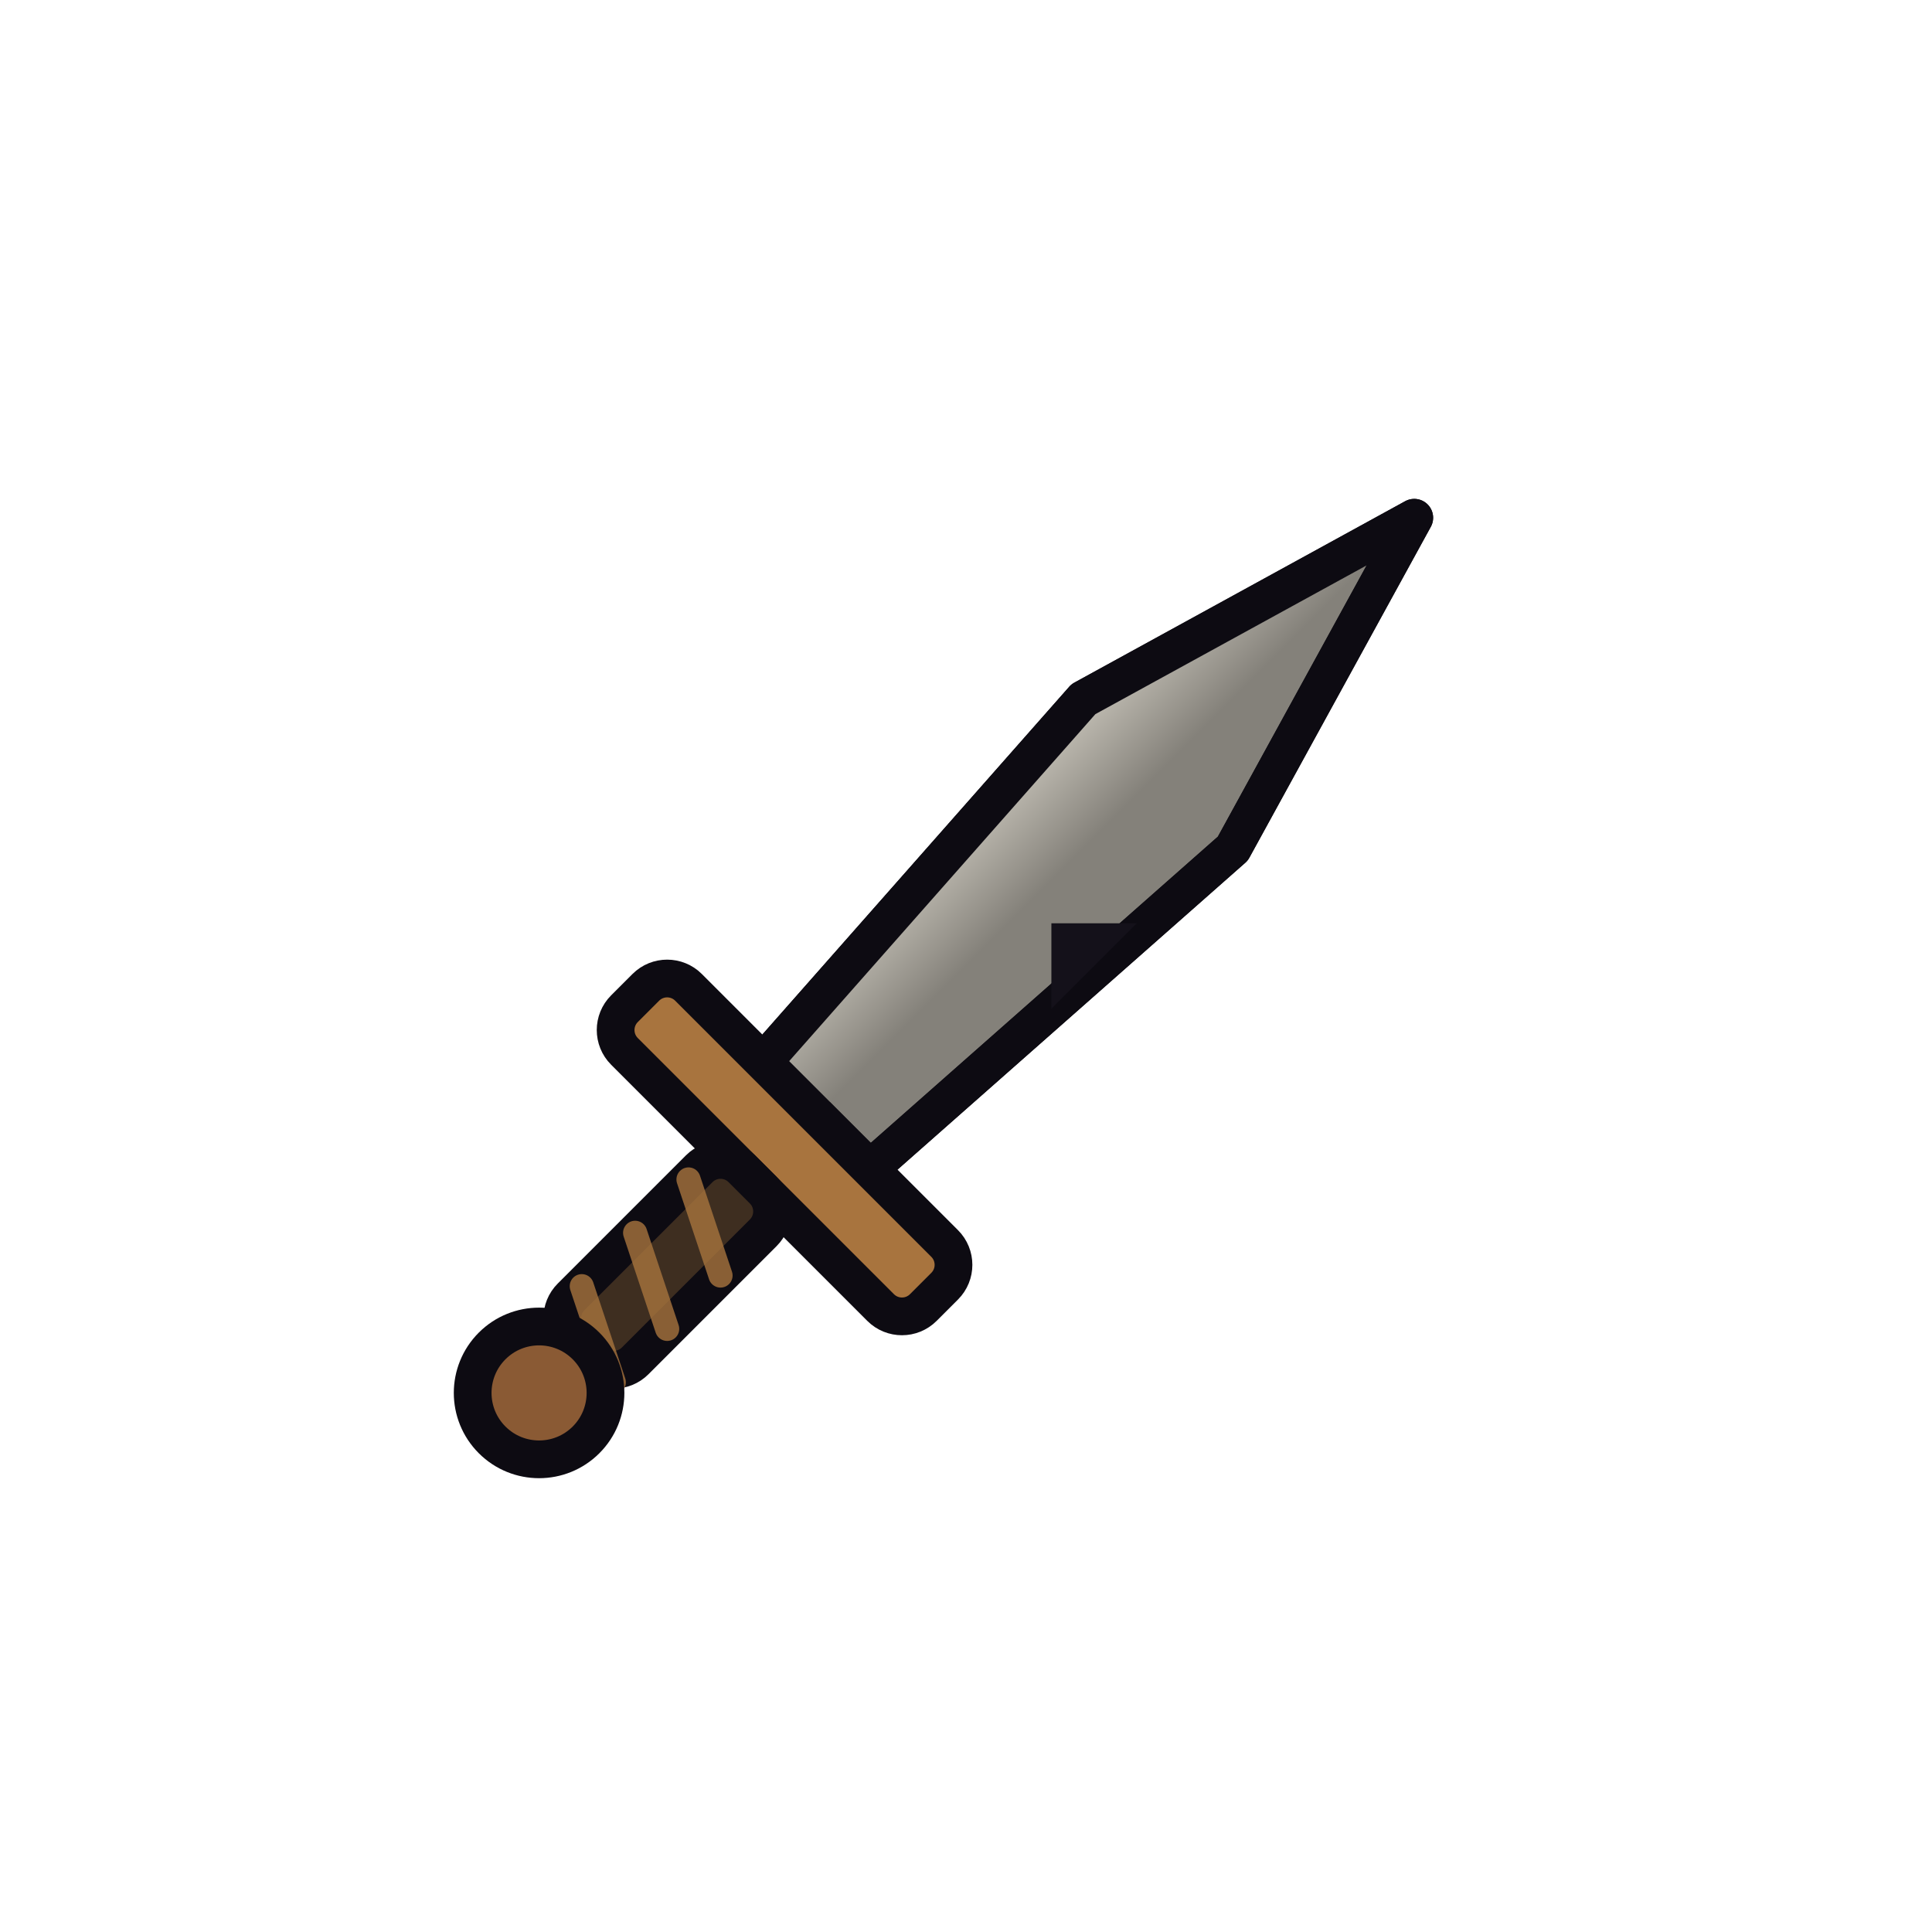
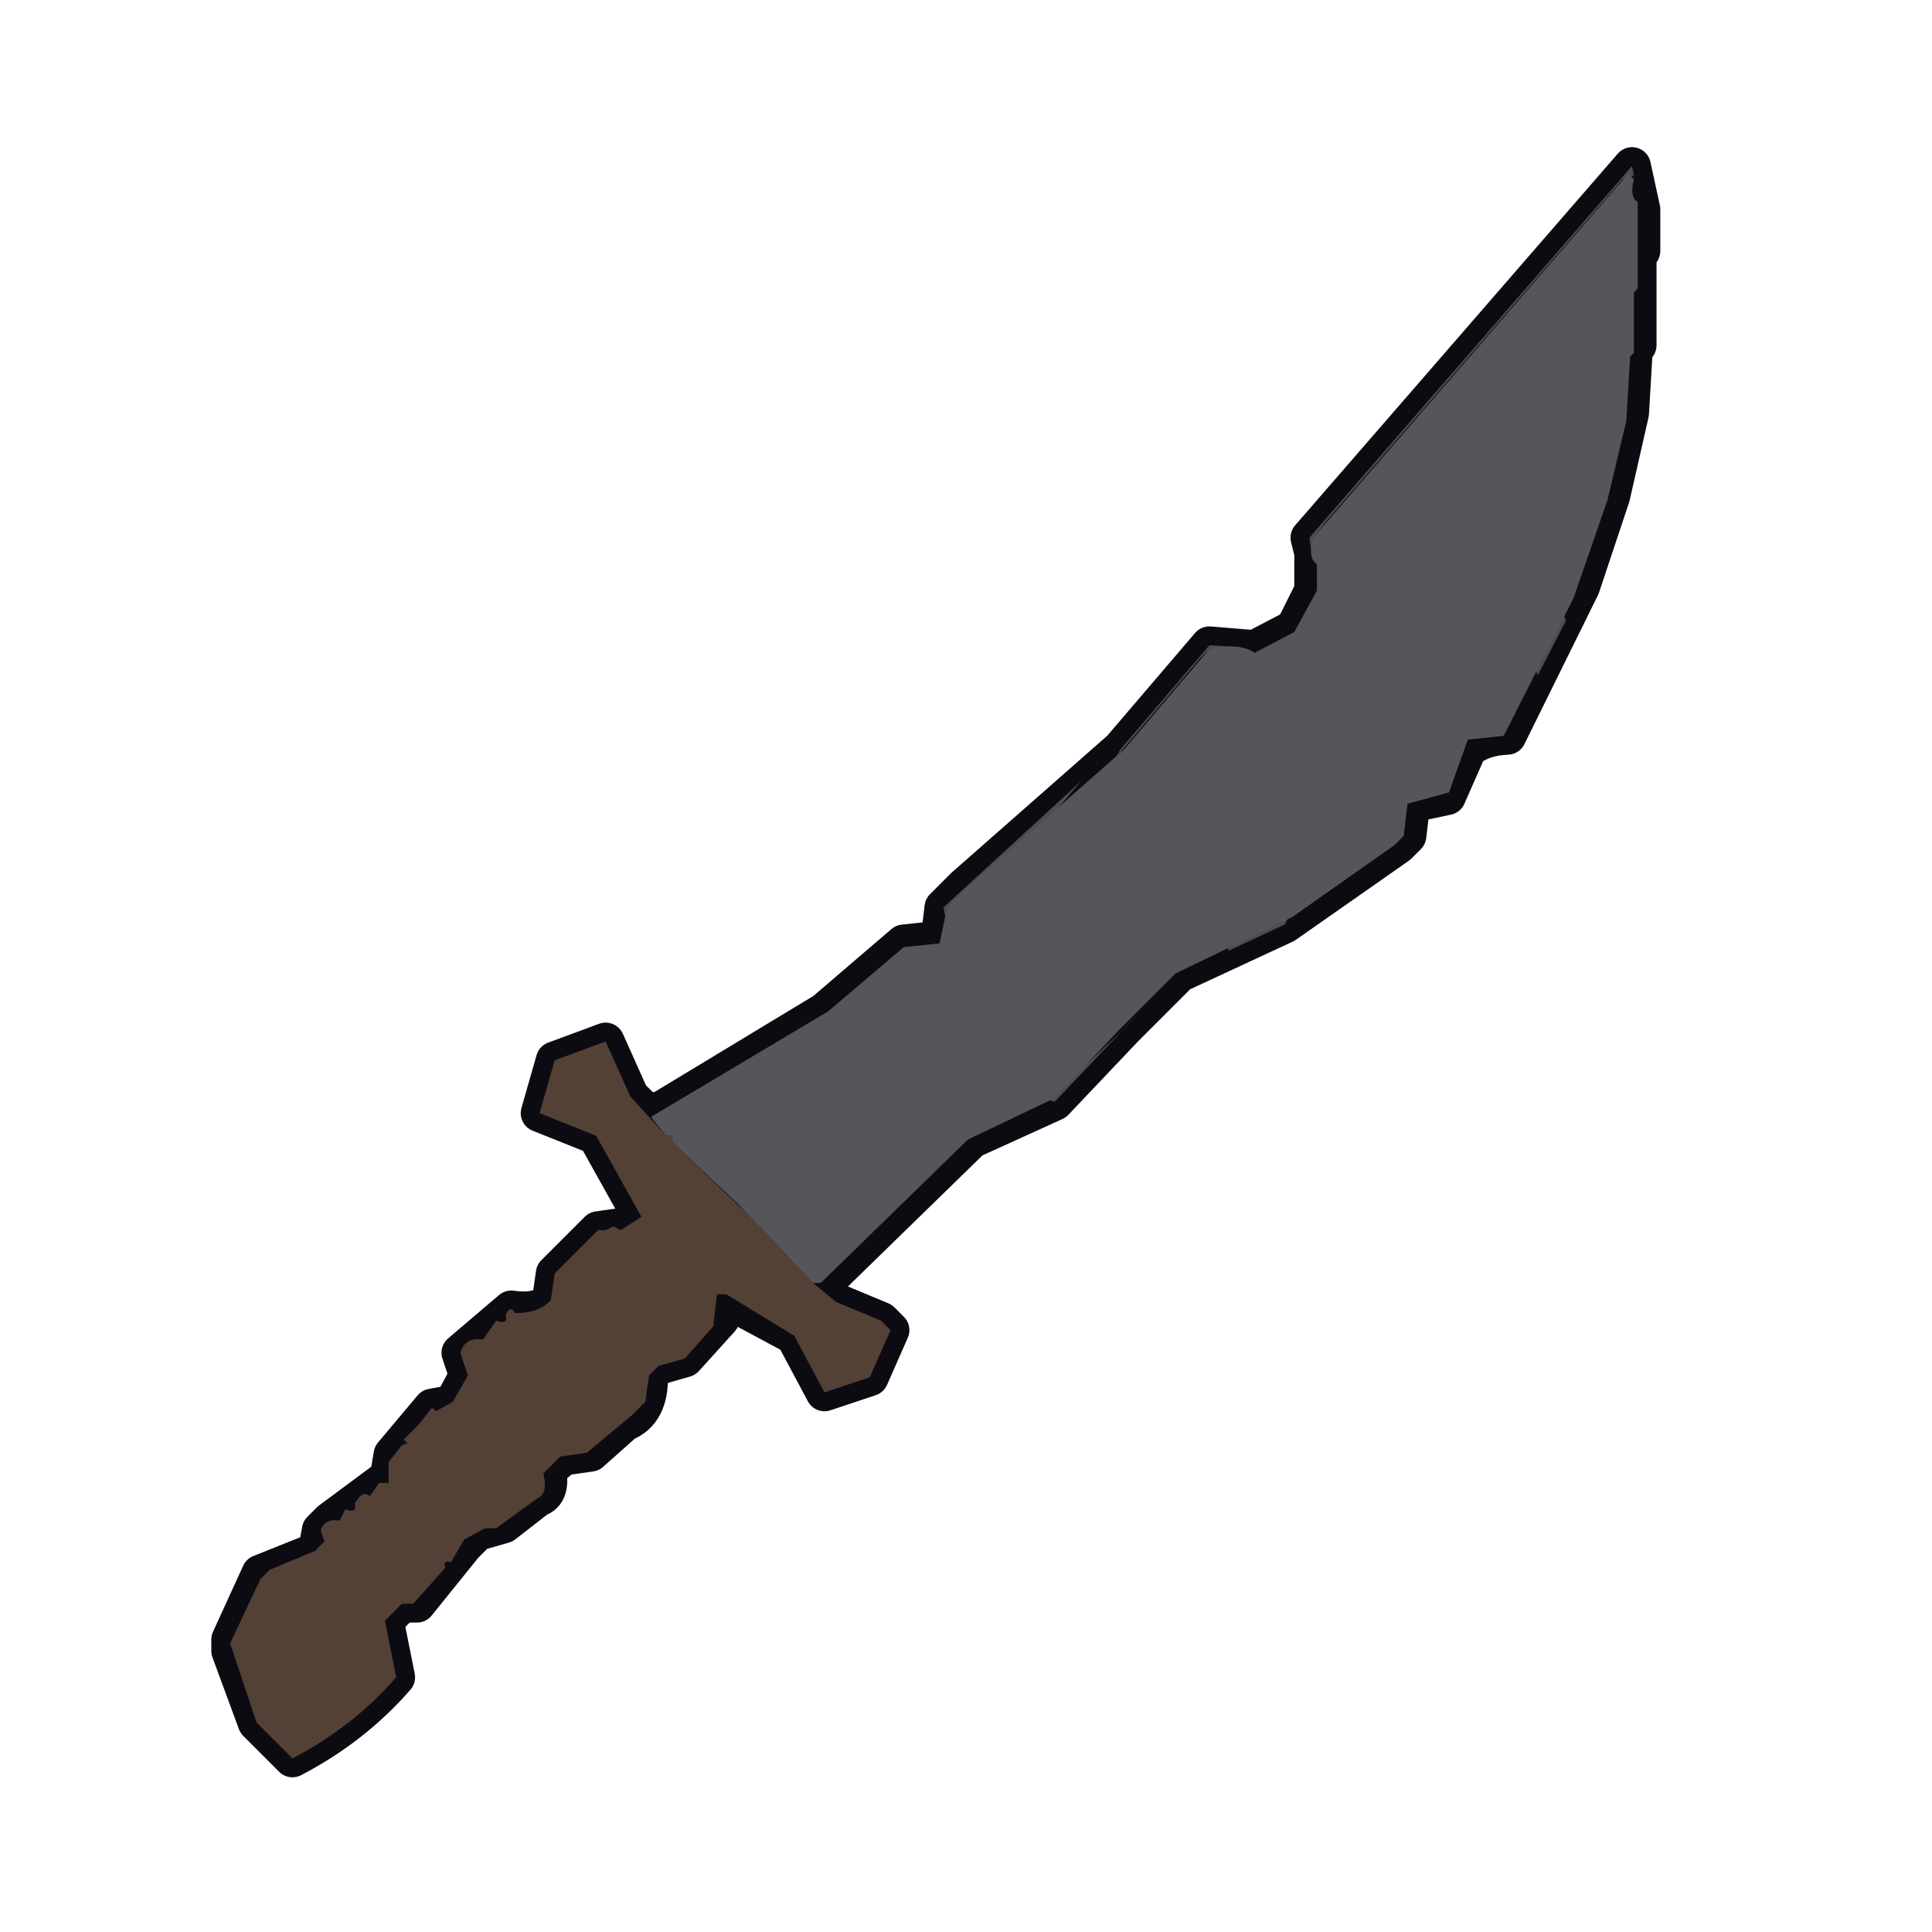
- <svg xmlns="http://www.w3.org/2000/svg" viewBox="0 0 128 128" width="128" height="128" role="img" aria-label="Worn Dagger">
-   <defs>
-     <linearGradient id="equip_dagger_t1_1" x1="0" y1="0" x2="1" y2="0">
-       <stop offset="0" stop-color="#c4c0b6" />
-       <stop offset="1" stop-color="#84817a" />
-     </linearGradient>
-   </defs>
-   <g transform="rotate(45 64 64) translate(0,4)">
-     <polygon points="64,18 71,42 69,74 59,74 57,42" fill="#84817a" stroke="#0d0b12" stroke-width="2.5" stroke-linejoin="round" stroke-linecap="round" />
-     <polygon points="64,18 57,42 59,74 64,74" fill="url(#equip_dagger_t1_1)" />
-     <polygon points="64,18 71,42 69,74 59,74 57,42" fill="none" stroke="#0d0b12" stroke-width="2.5" stroke-linejoin="round" stroke-linecap="round" />
-     <path d="M70 50 L66 54 L70 58 Z" fill="#14111a" />
-     <rect x="50" y="74" width="28" height="6" rx="2" fill="#a8743e" stroke="#0d0b12" stroke-width="2.5" stroke-linejoin="round" stroke-linecap="round" />
-     <rect x="61" y="80" width="6" height="16" rx="2" fill="#3e2e20" stroke="#0d0b12" stroke-width="2.5" stroke-linejoin="round" stroke-linecap="round" />
-     <line x1="61" y1="83" x2="67" y2="86" stroke="#a8743e" stroke-width="1.6" stroke-opacity="0.8" stroke-linecap="round" />
-     <line x1="61" y1="88" x2="67" y2="91" stroke="#a8743e" stroke-width="1.6" stroke-opacity="0.8" stroke-linecap="round" />
-     <line x1="61" y1="93" x2="67" y2="96" stroke="#a8743e" stroke-width="1.6" stroke-opacity="0.8" stroke-linecap="round" />
-     <circle cx="64" cy="100" r="4.4" fill="#8a5a34" stroke="#0d0b12" stroke-width="2.5" stroke-linejoin="round" stroke-linecap="round" />
+ <svg xmlns="http://www.w3.org/2000/svg" viewBox="0 0 128 128" width="128" height="128" role="img" aria-label="Knife">
+   <g transform="scale(0.25)">
+     <path fill="#0d0b12" stroke="#0d0b12" stroke-width="10" stroke-linejoin="round" d="M 432.5 44 L 435 55.5 L 435 66.5 L 434 67.5 L 434 91.5 L 433 92.5 L 432 109.5 L 427 131.5 L 419 155.5 L 399.5 195 Q 392.8 195.3 389 198.5 L 383.5 211 L 374 213 L 373 221.5 L 370.5 224 L 340.5 245 L 312.5 258 L 298 272.5 L 279.5 292 L 257.5 302 L 218 340.5 L 221.5 345 L 233.5 350 L 236 352.5 L 230.5 365 L 218.5 369 L 210.5 354 L 190 343 L 191 349.5 L 181.5 360 L 174.5 362 L 172 364.5 Q 172.3 374.3 165.5 377 L 156.5 385 L 149.5 386 L 145 389.5 Q 146.3 395.8 142.5 397 L 133.5 404 L 126.5 406 L 123 409.5 L 110.5 425 L 106.5 425 L 102 429.5 L 105 444.5 Q 93.6 457.6 77.5 466 L 68 456.5 L 61 437.5 L 61 434.5 L 69 417 L 84 411 L 85 405.5 L 87.5 403 L 103 391.5 L 104 385.5 L 114.5 373 L 120 372 L 124 364.5 L 122 358.5 L 135.5 347 Q 143.1 348.1 146 344.5 L 147 337.5 L 158.5 326 L 165.5 325 L 170 322.5 L 158 301 L 143 295 L 147 281 L 160.5 276 L 167 290.5 L 171.5 295 L 175.5 294 L 218.5 268 L 239.5 250 L 249 249 L 250 240.5 L 255.5 235 L 297 198.5 L 320.5 171 L 332.5 172 L 343 166.5 L 348 156.5 L 348 146.5 L 347 142.5 L 432.5 44 Z " />
+     <path fill="rgb(96,99,104)" opacity="0.753" d="M 432.5 44 L 433 46.5 L 430 47.5 L 352 137.5 L 348 142.5 L 347.5 146 L 347 142.5 L 432.5 44 Z " />
+     <path fill="rgb(96,99,104)" opacity="0.753" d="M 414.5 163 L 415 164.5 L 407.5 179 L 407 177.5 L 414.5 163 Z " />
+     <path fill="rgb(96,99,104)" opacity="0.753" d="M 320.5 171 L 329 171.5 L 320.5 172 L 318 174.5 L 295.5 201 L 297 198.5 L 320.5 171 Z " />
+     <path fill="rgb(96,99,104)" opacity="0.753" d="M 286.5 207 L 280.5 214 L 251 240.5 L 250.5 243 L 250 240.5 L 286.5 207 Z " />
+     <path fill="rgb(96,99,104)" opacity="0.753" d="M 341.5 243 L 340.5 245 L 325.5 252 L 325.5 251 L 341.5 243 Z " />
+     <path fill="rgb(96,99,104)" opacity="0.753" d="M 311.5 258 L 298 272.5 L 279.5 292 L 278 291.5 L 297 273.5 L 311.5 258 Z " />
+     <path fill="rgb(84,86,92)" opacity="0.996" d="M 431.5 46 L 433 47.5 Q 431.8 52.3 434 53.5 L 434 76.5 L 433 77.5 L 433 93.5 L 432 94.5 L 431 111.5 L 426 132.5 L 417 158.5 L 398.5 195 L 389 196 L 384 210 L 373 213 L 372 221.5 L 369.5 224 L 342.5 243 L 311.5 258 L 297 272.5 L 279.5 291 L 256.5 302 L 217.5 340 L 215.5 340 L 195.5 319 L 178 302.5 Q 178.8 300.3 176.5 301 L 172.5 296 L 219.5 268 L 239.5 251 L 249 250 L 251 240.5 L 255.5 236 L 298 198.5 L 320.5 172 Q 328.7 170.3 332.5 173 L 343 167.5 L 349 156.5 L 349 149.5 Q 346.5 148 348 142.5 L 431.5 46 Z " />
+     <path fill="rgb(86,67,56)" opacity="0.969" d="M 160.5 276 L 167 290.5 L 176.5 301 Q 178.8 300.3 178 302.5 L 202 325.5 L 215.5 340 L 221.5 345 L 233.5 350 L 236 352.5 L 230.5 365 L 218.5 369 L 210.5 354 L 192.5 343 L 190 343 L 189 351.5 L 181.5 360 L 174.5 362 L 172 364.5 L 171 371.5 L 167.5 375 L 155.5 385 L 148.5 386 L 144 390.5 Q 145.3 395.8 142.5 397 L 131.5 405 L 128.5 405 L 123 408 L 119.5 414 Q 117.3 413.3 118 415.5 L 109.5 425 L 106.5 425 L 102 429.5 L 105 444.5 Q 93.6 457.6 77.5 466 L 68 456.5 L 61 435.5 L 69 418.5 L 71.5 416 L 83.5 411 L 86 408.5 L 85 405.5 Q 86.2 402.3 90 403 L 91.5 400 Q 94.8 401.1 94 398.5 Q 96 394.8 98 396.5 L 100.5 393 L 103 393 L 103 387.5 L 106.5 383 L 108 382.5 L 107 381.5 L 111 377.5 L 114.5 373 L 115.5 374 L 120 371.5 L 124 364.5 L 122 358.5 Q 123.3 354.2 128 355 L 131.5 350 Q 134.8 351.1 134 348.5 Q 135.2 345.7 136.5 348 Q 143 348 146 344.5 L 147 337.5 L 158.5 326 L 160.5 326 L 162.5 325 L 164.5 326 L 170 322.5 L 158 301 L 143 295 L 147 281 L 160.5 276 Z " />
  </g>
</svg>
